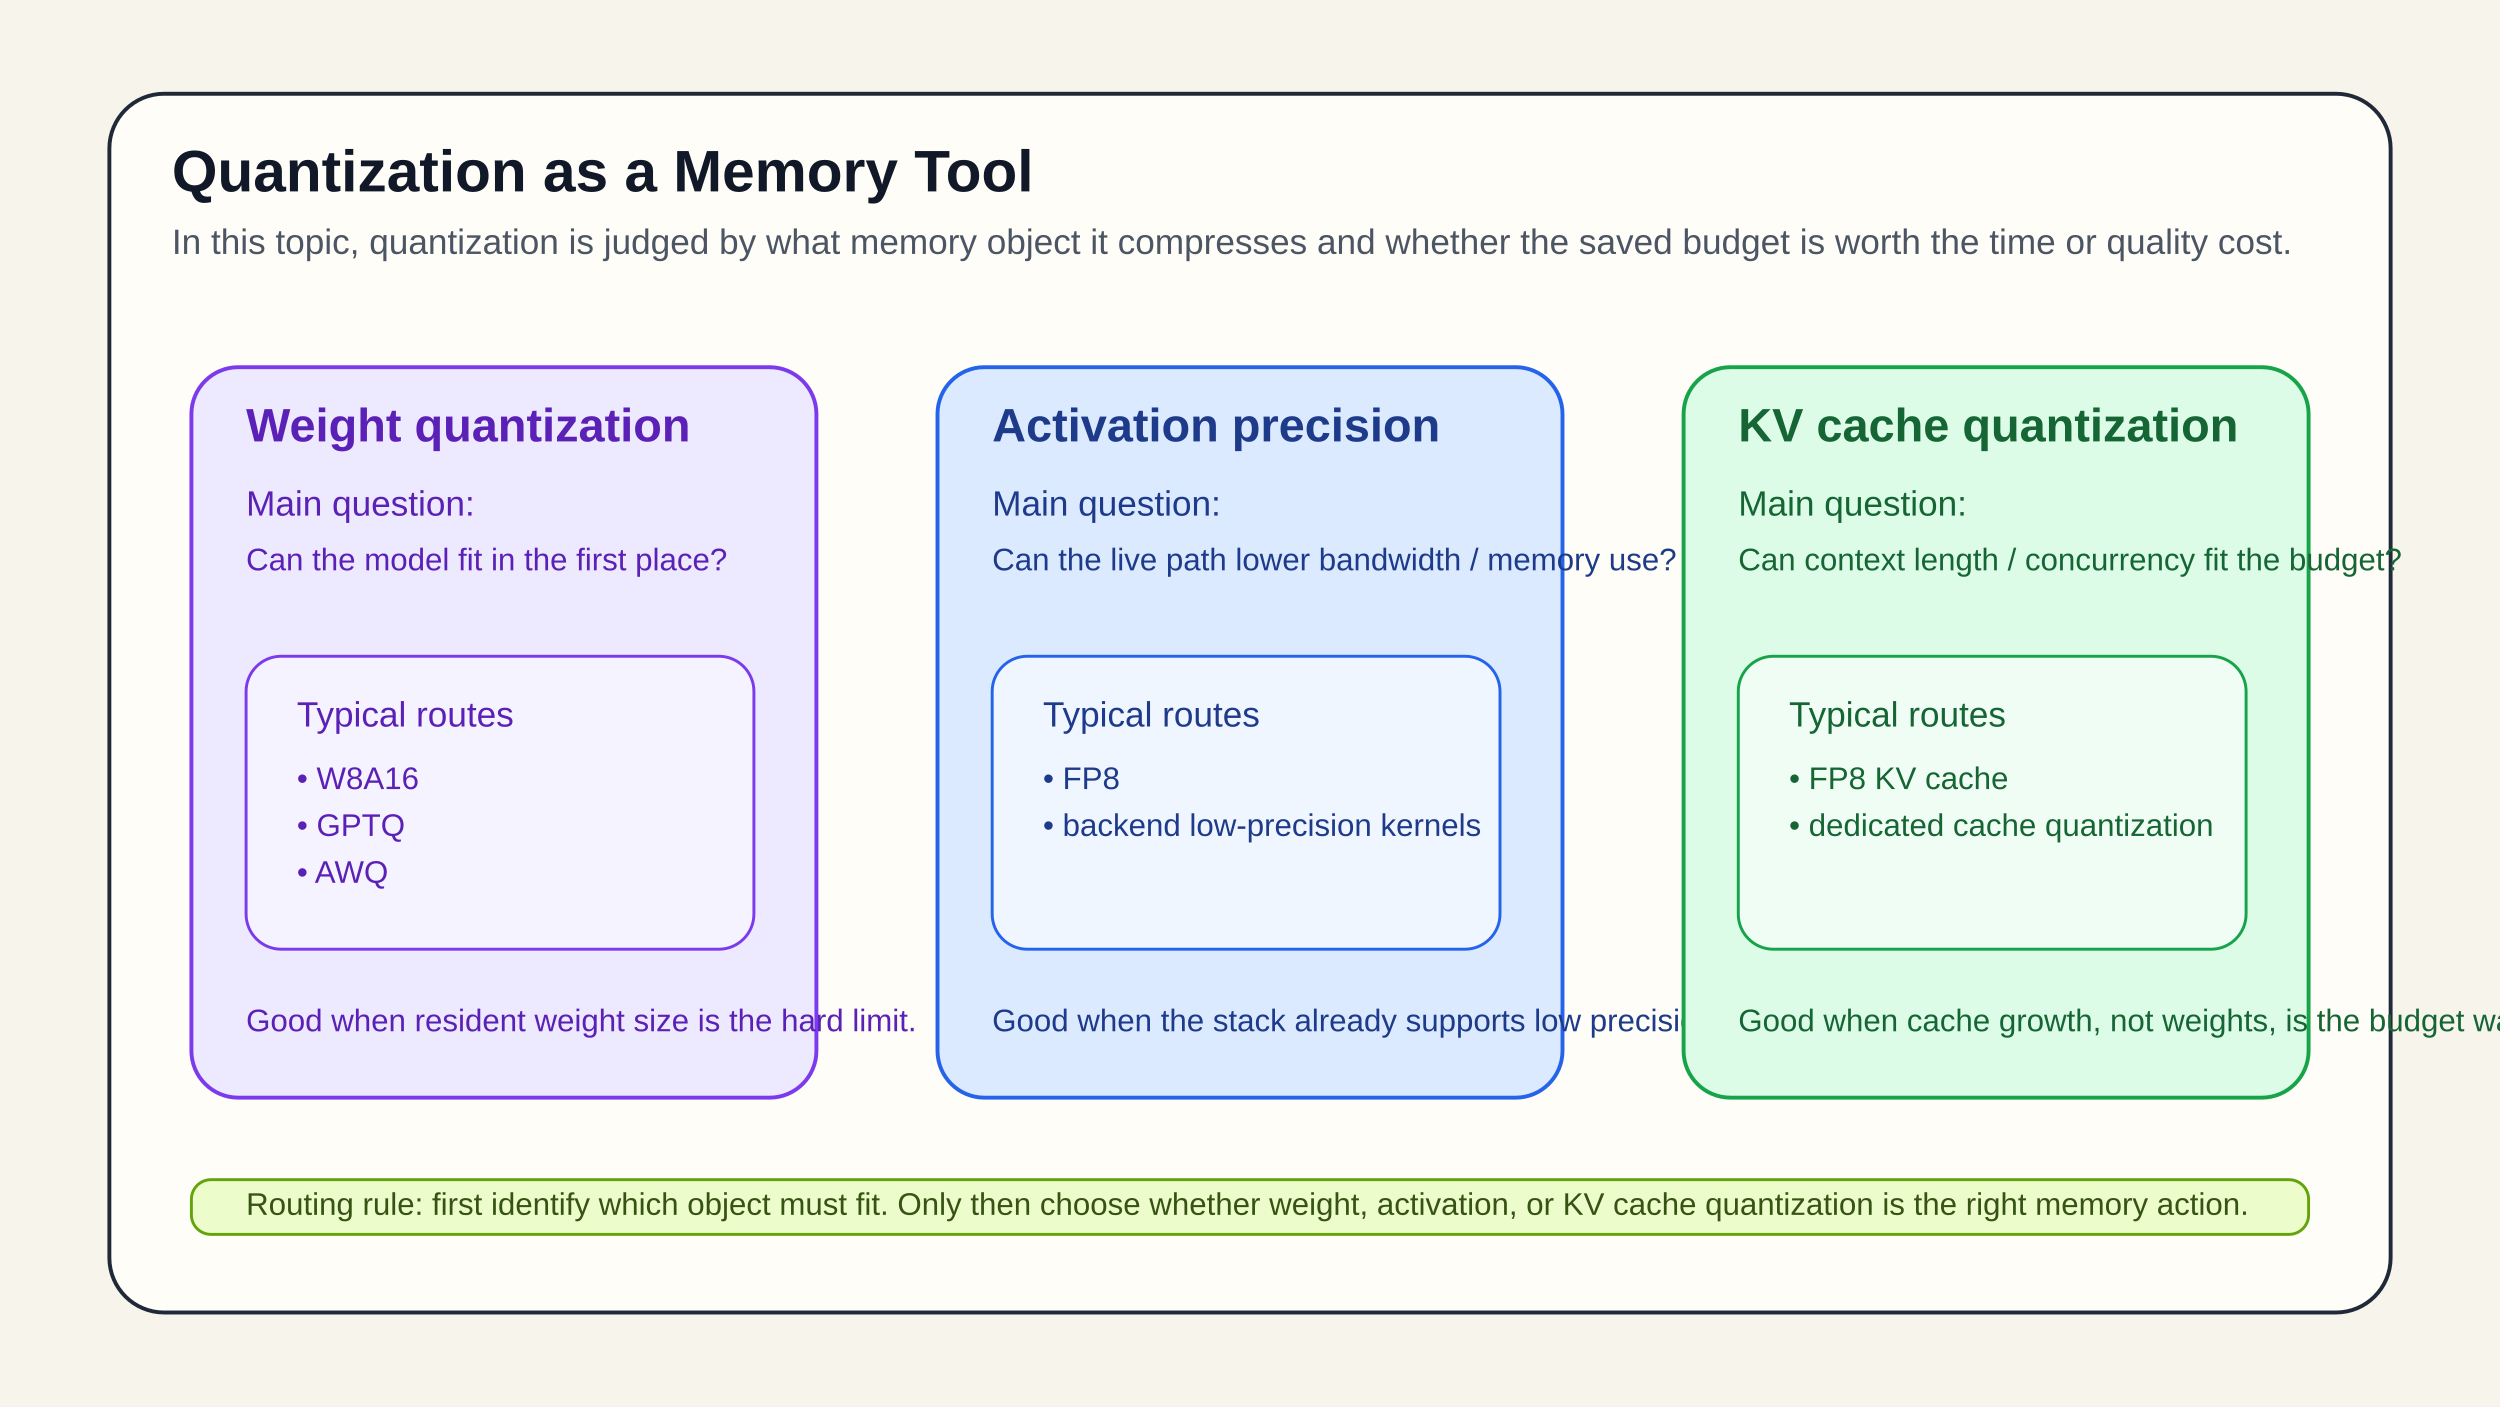
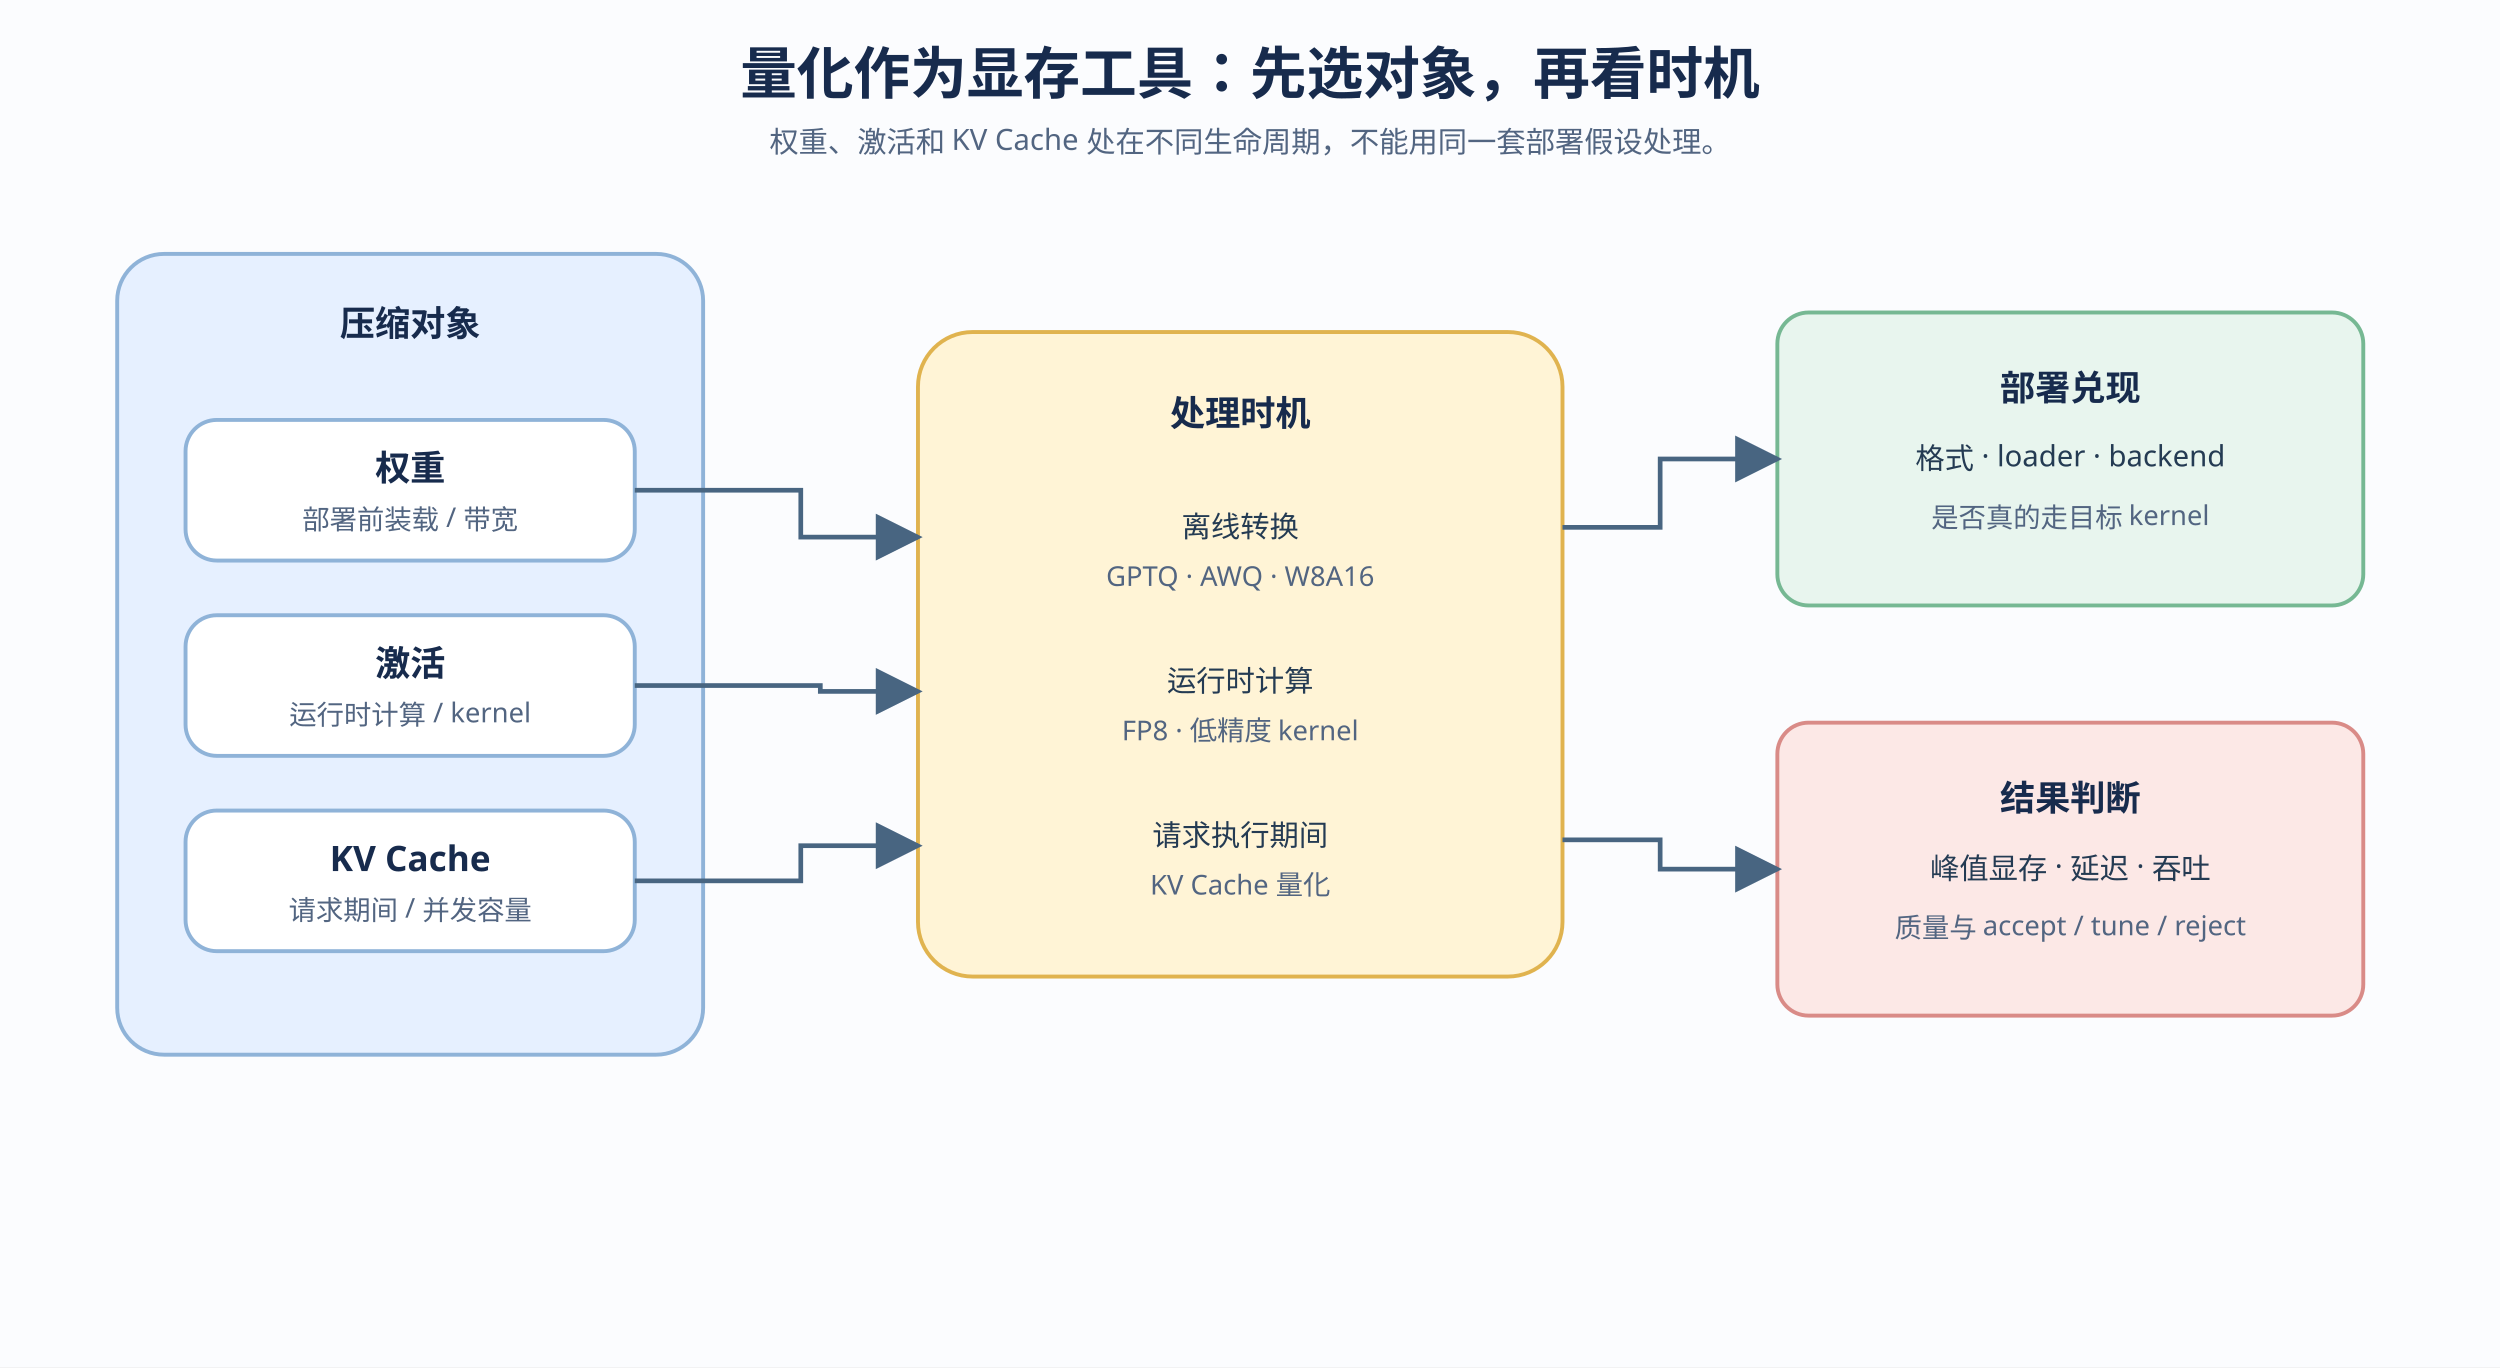
- <svg xmlns="http://www.w3.org/2000/svg" width="1280" height="720" viewBox="0 0 1280 720" fill="none">
-   <rect width="1280" height="720" fill="#F7F4EC" />
-   <rect x="56" y="48" width="1168" height="624" rx="28" fill="#FFFDF7" stroke="#1F2937" stroke-width="2" />
-   <text x="88" y="98" fill="#111827" font-size="30" font-family="Arial, sans-serif" font-weight="700">Quantization as a Memory Tool</text>
-   <text x="88" y="130" fill="#4B5563" font-size="18" font-family="Arial, sans-serif">In this topic, quantization is judged by what memory object it compresses and whether the saved budget is worth the time or quality cost.</text>
-   <rect x="98" y="188" width="320" height="374" rx="24" fill="#EDE9FE" stroke="#7C3AED" stroke-width="2" />
-   <text x="126" y="226" fill="#5B21B6" font-size="24" font-family="Arial, sans-serif" font-weight="700">Weight quantization</text>
-   <text x="126" y="264" fill="#5B21B6" font-size="18" font-family="Arial, sans-serif">Main question:</text>
-   <text x="126" y="292" fill="#5B21B6" font-size="16" font-family="Arial, sans-serif">Can the model fit in the first place?</text>
-   <rect x="126" y="336" width="260" height="150" rx="18" fill="#F5F3FF" stroke="#7C3AED" stroke-width="1.5" />
-   <text x="152" y="372" fill="#5B21B6" font-size="18" font-family="Arial, sans-serif">Typical routes</text>
-   <text x="152" y="404" fill="#5B21B6" font-size="16" font-family="Arial, sans-serif">• W8A16</text>
-   <text x="152" y="428" fill="#5B21B6" font-size="16" font-family="Arial, sans-serif">• GPTQ</text>
-   <text x="152" y="452" fill="#5B21B6" font-size="16" font-family="Arial, sans-serif">• AWQ</text>
-   <text x="126" y="528" fill="#5B21B6" font-size="16" font-family="Arial, sans-serif">Good when resident weight size is the hard limit.</text>
-   <rect x="480" y="188" width="320" height="374" rx="24" fill="#DBEAFE" stroke="#2563EB" stroke-width="2" />
-   <text x="508" y="226" fill="#1E3A8A" font-size="24" font-family="Arial, sans-serif" font-weight="700">Activation precision</text>
-   <text x="508" y="264" fill="#1E3A8A" font-size="18" font-family="Arial, sans-serif">Main question:</text>
-   <text x="508" y="292" fill="#1E3A8A" font-size="16" font-family="Arial, sans-serif">Can the live path lower bandwidth / memory use?</text>
-   <rect x="508" y="336" width="260" height="150" rx="18" fill="#EFF6FF" stroke="#2563EB" stroke-width="1.5" />
-   <text x="534" y="372" fill="#1E3A8A" font-size="18" font-family="Arial, sans-serif">Typical routes</text>
-   <text x="534" y="404" fill="#1E3A8A" font-size="16" font-family="Arial, sans-serif">• FP8</text>
-   <text x="534" y="428" fill="#1E3A8A" font-size="16" font-family="Arial, sans-serif">• backend low-precision kernels</text>
-   <text x="508" y="528" fill="#1E3A8A" font-size="16" font-family="Arial, sans-serif">Good when the stack already supports low precision end-to-end.</text>
-   <rect x="862" y="188" width="320" height="374" rx="24" fill="#DCFCE7" stroke="#16A34A" stroke-width="2" />
-   <text x="890" y="226" fill="#166534" font-size="24" font-family="Arial, sans-serif" font-weight="700">KV cache quantization</text>
-   <text x="890" y="264" fill="#166534" font-size="18" font-family="Arial, sans-serif">Main question:</text>
-   <text x="890" y="292" fill="#166534" font-size="16" font-family="Arial, sans-serif">Can context length / concurrency fit the budget?</text>
-   <rect x="890" y="336" width="260" height="150" rx="18" fill="#F0FDF4" stroke="#16A34A" stroke-width="1.5" />
-   <text x="916" y="372" fill="#166534" font-size="18" font-family="Arial, sans-serif">Typical routes</text>
-   <text x="916" y="404" fill="#166534" font-size="16" font-family="Arial, sans-serif">• FP8 KV cache</text>
-   <text x="916" y="428" fill="#166534" font-size="16" font-family="Arial, sans-serif">• dedicated cache quantization</text>
-   <text x="890" y="528" fill="#166534" font-size="16" font-family="Arial, sans-serif">Good when cache growth, not weights, is the budget wall.</text>
-   <rect x="98" y="604" width="1084" height="28" rx="10" fill="#ECFCCB" stroke="#65A30D" stroke-width="1.5" />
-   <text x="126" y="622" fill="#365314" font-size="16" font-family="Arial, sans-serif">Routing rule: first identify which object must fit. Only then choose whether weight, activation, or KV cache quantization is the right memory action.</text>
+ <svg xmlns="http://www.w3.org/2000/svg" width="1280" height="700" viewBox="0 0 1280 700">
+   <defs>
+     <marker id="arrow" markerWidth="10" markerHeight="10" refX="9" refY="5" orient="auto">
+       <path d="M0 0 L10 5 L0 10 Z" fill="#486581" />
+     </marker>
+   </defs>
+   <style>.title{font:700 29px sans-serif;fill:#172b4d}.sub{font:15px sans-serif;fill:#526581}.label{font:700 18px sans-serif;fill:#172b4d}.txt{font:15px sans-serif;fill:#243b53}.small{font:14px sans-serif;fill:#526581}.card{stroke-width:2;rx:16}.flow{stroke:#486581;stroke-width:2.4;fill:none;marker-end:url(#arrow)}</style>
+   <rect width="1280" height="700" fill="#fbfcfe" />
+   <text x="640" y="48" text-anchor="middle" class="title">量化作为显存工具：先选对象，再看时机</text>
+   <text x="640" y="78" text-anchor="middle" class="sub">权重、激活和 KV Cache 处在不同生命周期，不能用同一套部署假设处理。</text>
+   <rect x="60" y="130" width="300" height="410" rx="24" fill="#e6f0ff" stroke="#8fb3d8" stroke-width="2" />
+   <text x="210" y="172" text-anchor="middle" class="label">压缩对象</text>
+   <rect x="95" y="215" width="230" height="72" class="card" fill="#fff" stroke="#8fb3d8" />
+   <text x="210" y="246" text-anchor="middle" class="label">权重</text>
+   <text x="210" y="271" text-anchor="middle" class="small">部署前装载 / 带宽</text>
+   <rect x="95" y="315" width="230" height="72" class="card" fill="#fff" stroke="#8fb3d8" />
+   <text x="210" y="346" text-anchor="middle" class="label">激活</text>
+   <text x="210" y="371" text-anchor="middle" class="small">运行时计算 / kernel</text>
+   <rect x="95" y="415" width="230" height="72" class="card" fill="#fff" stroke="#8fb3d8" />
+   <text x="210" y="446" text-anchor="middle" class="label">KV Cache</text>
+   <text x="210" y="471" text-anchor="middle" class="small">请求期间 / 并发容量</text>
+   <rect x="470" y="170" width="330" height="330" rx="28" fill="#fff4d6" stroke="#e0b34f" stroke-width="2" />
+   <text x="635" y="218" text-anchor="middle" class="label">处理时机</text>
+   <text x="635" y="275" text-anchor="middle" class="txt">离线转换</text>
+   <text x="635" y="300" text-anchor="middle" class="small">GPTQ · AWQ · W8A16</text>
+   <text x="635" y="354" text-anchor="middle" class="txt">运行时计算</text>
+   <text x="635" y="379" text-anchor="middle" class="small">FP8 · 低精度 kernel</text>
+   <text x="635" y="433" text-anchor="middle" class="txt">请求执行期间</text>
+   <text x="635" y="458" text-anchor="middle" class="small">KV Cache 量化</text>
+   <path d="M325 251 H410 V275 H470" class="flow" />
+   <path d="M325 351 H420 V354 H470" class="flow" />
+   <path d="M325 451 H410 V433 H470" class="flow" />
+   <rect x="910" y="160" width="300" height="150" class="card" fill="#e8f5ee" stroke="#76b893" />
+   <text x="1060" y="205" text-anchor="middle" class="label">部署兑现</text>
+   <text x="1060" y="240" text-anchor="middle" class="txt">格式 · loader · backend</text>
+   <text x="1060" y="270" text-anchor="middle" class="small">是否真的走目标 kernel</text>
+   <rect x="910" y="370" width="300" height="150" class="card" fill="#fce8e6" stroke="#d98b87" />
+   <text x="1060" y="415" text-anchor="middle" class="label">结果判断</text>
+   <text x="1060" y="450" text-anchor="middle" class="txt">峰值显存 · 延迟 · 吞吐</text>
+   <text x="1060" y="480" text-anchor="middle" class="small">质量与 accept / tune / reject</text>
+   <path d="M800 270 H850 V235 H910" class="flow" />
+   <path d="M800 430 H850 V445 H910" class="flow" />
</svg>
